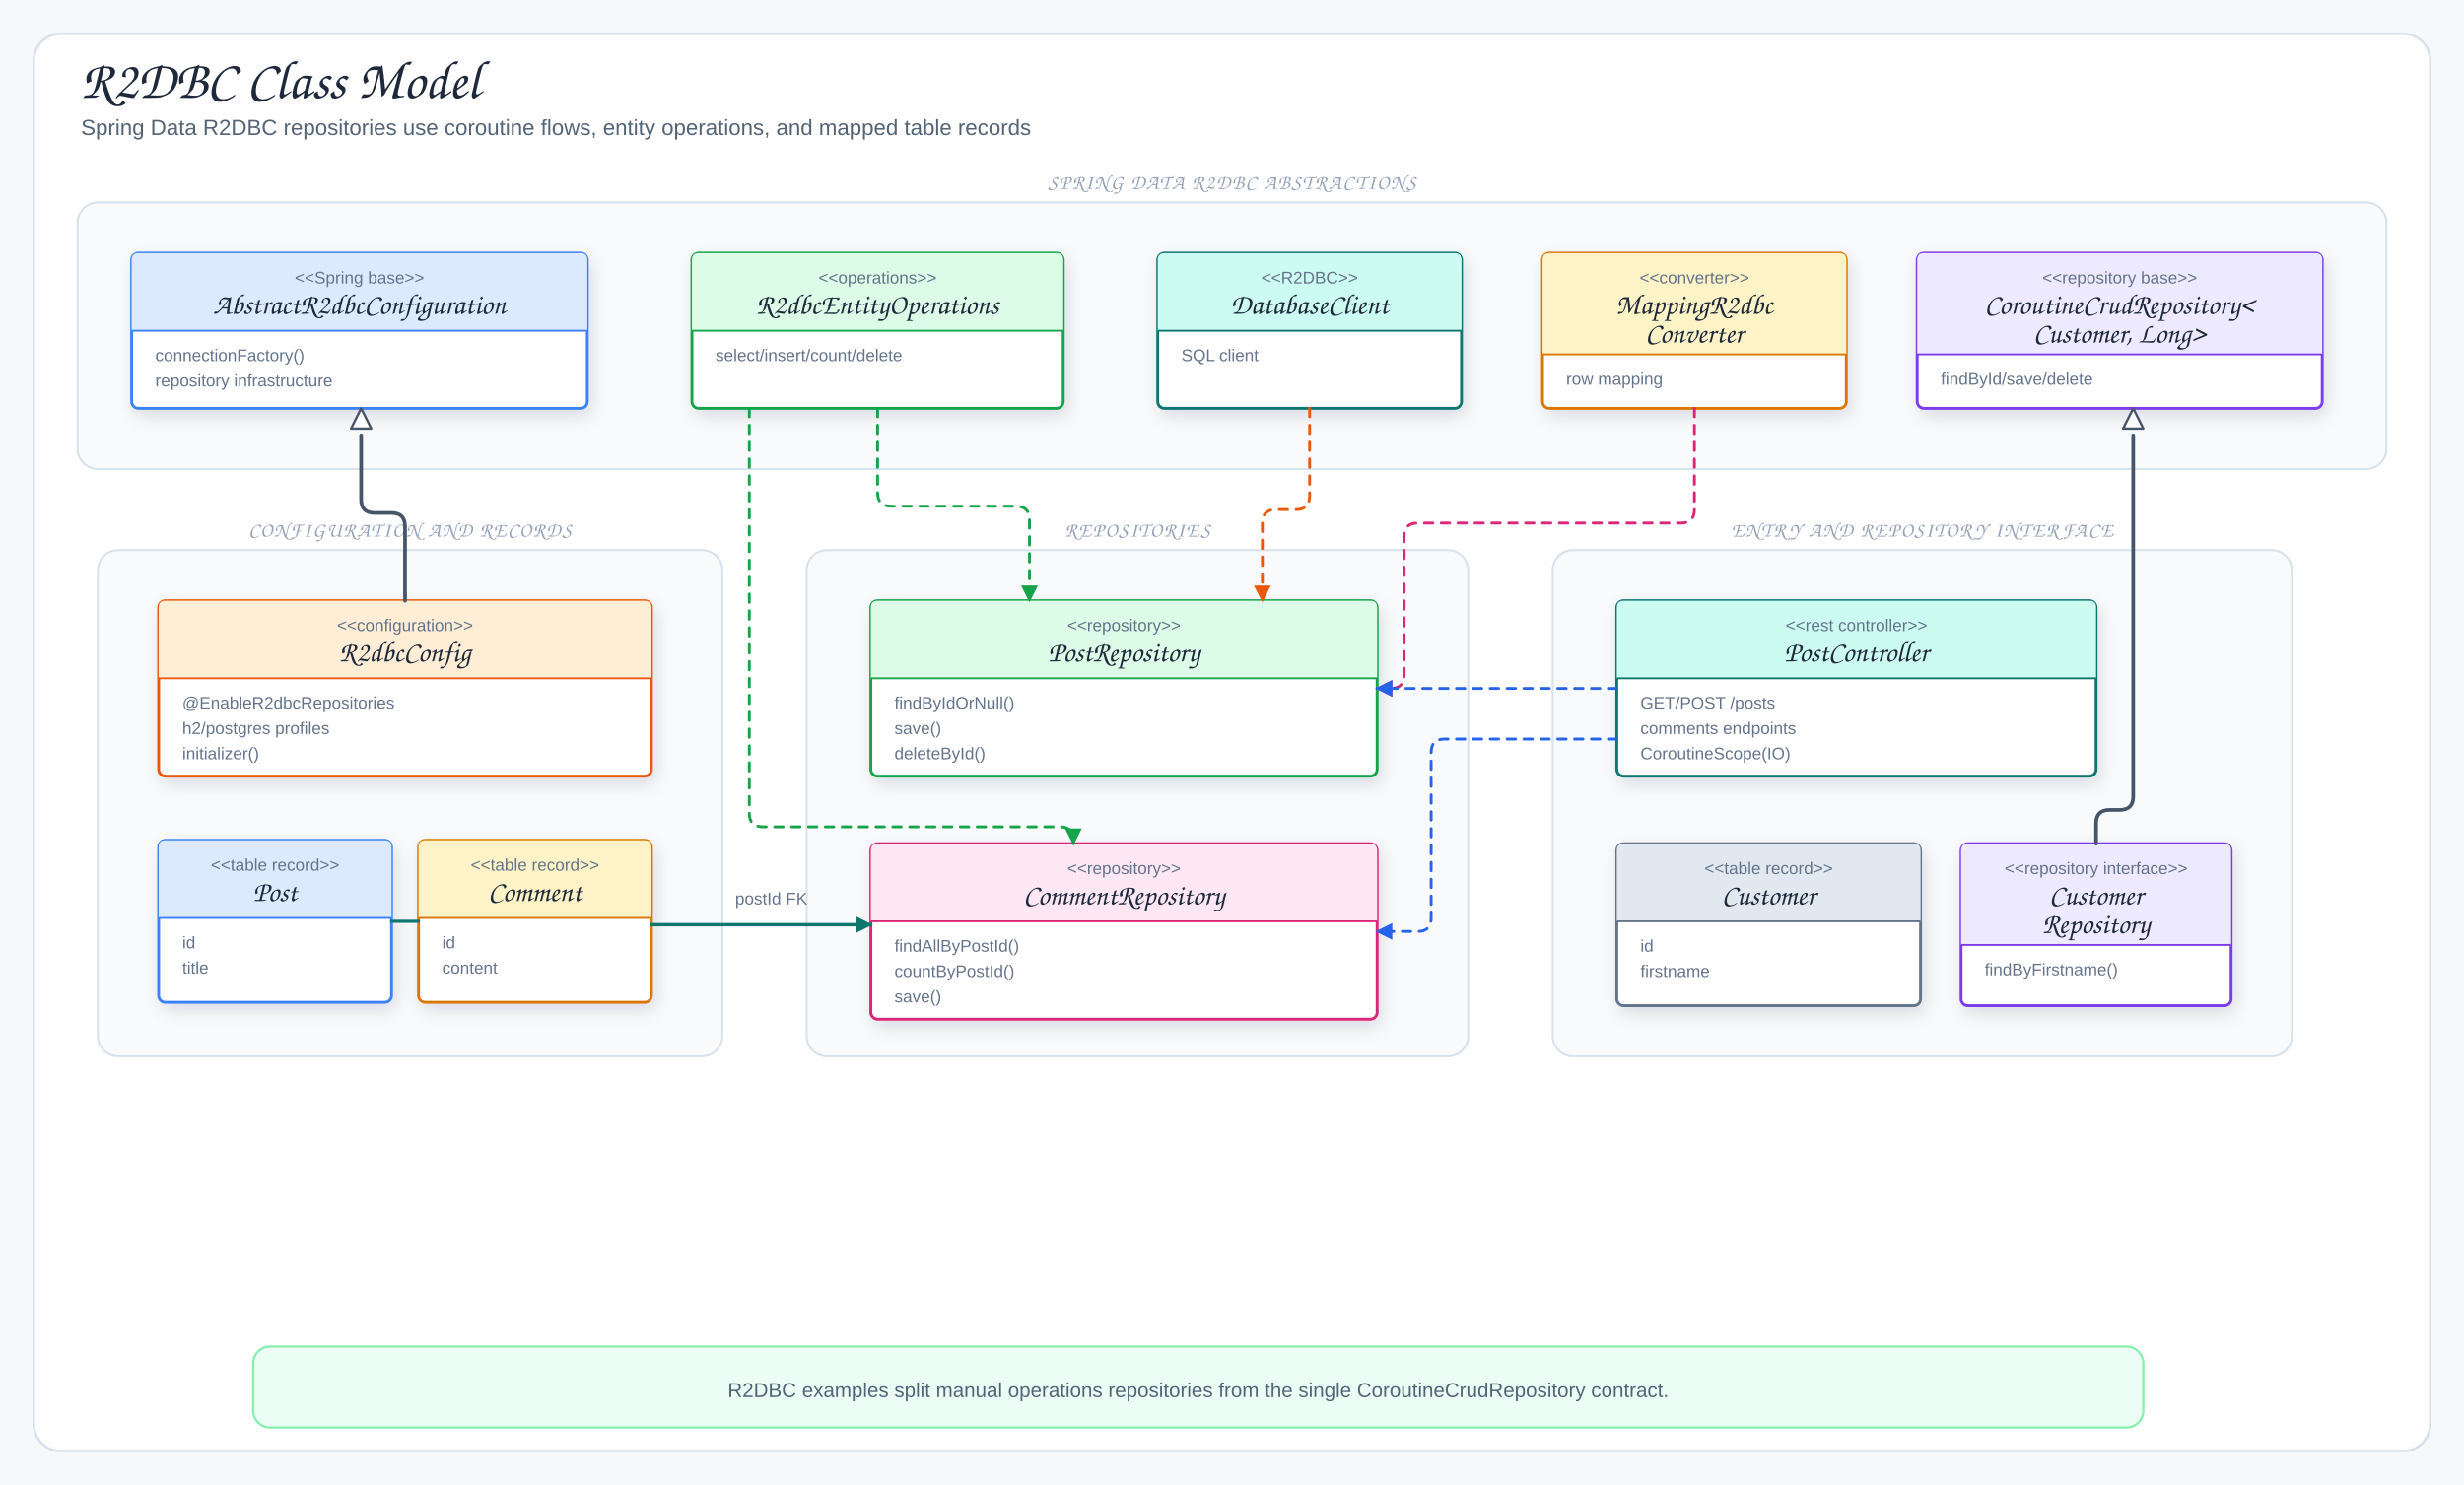
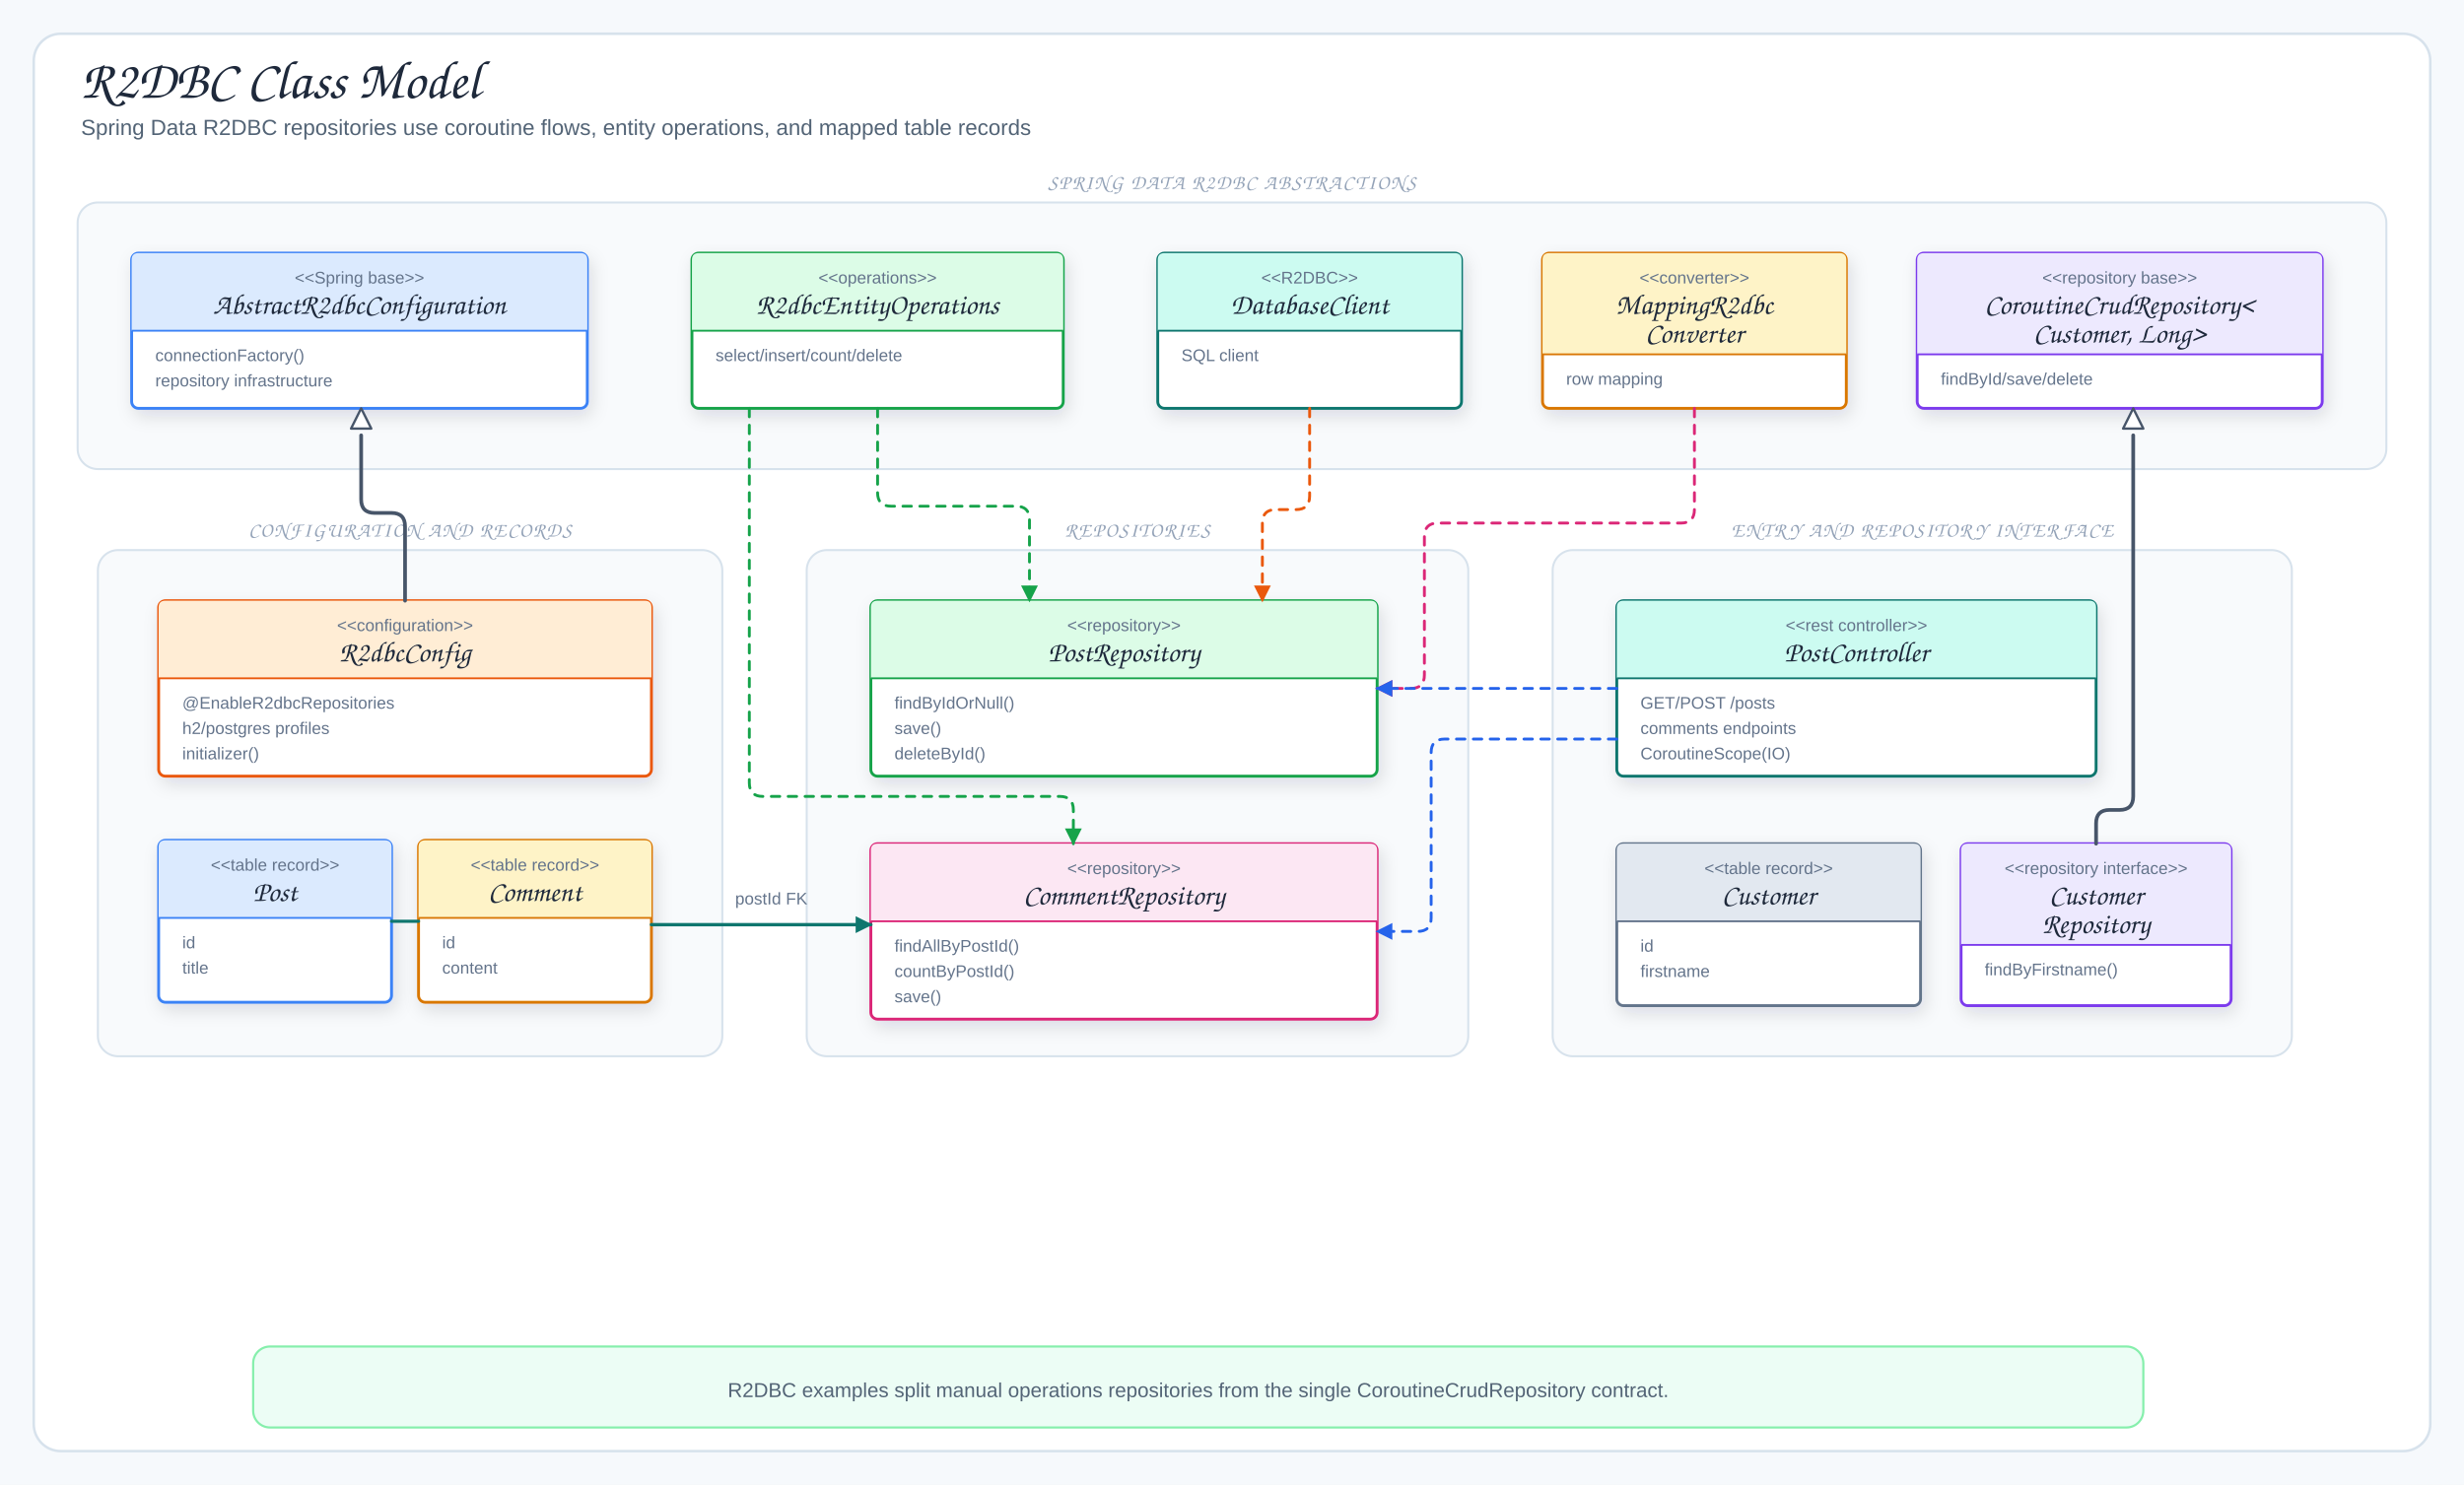
<svg xmlns="http://www.w3.org/2000/svg" viewBox="0 0 1460 880" width="1460" height="880" role="img" aria-label="R2DBC Class Model">
  <defs>
    <filter id="shadow" x="-10%" y="-10%" width="120%" height="130%">
      <feDropShadow dx="2" dy="4" stdDeviation="5" flood-color="#1f2937" flood-opacity="0.12" />
    </filter>
    <marker id="arrow" markerUnits="userSpaceOnUse" markerWidth="10" markerHeight="10" viewBox="0 0 10 10" refX="9" refY="5" orient="auto">
      <path stroke-dasharray="none" style="stroke-dasharray:none!important" d="M 0 0 L 10 5 L 0 10 Z" fill="#64748b" stroke="#64748b" stroke-width="0" />
    </marker>
    <marker id="arrowBlue" markerUnits="userSpaceOnUse" markerWidth="10" markerHeight="10" viewBox="0 0 10 10" refX="9" refY="5" orient="auto">
      <path stroke-dasharray="none" style="stroke-dasharray:none!important" d="M 0 0 L 10 5 L 0 10 Z" fill="#2563eb" stroke="#2563eb" stroke-width="0" />
    </marker>
    <marker id="arrowGreen" markerUnits="userSpaceOnUse" markerWidth="10" markerHeight="10" viewBox="0 0 10 10" refX="9" refY="5" orient="auto">
      <path stroke-dasharray="none" style="stroke-dasharray:none!important" d="M 0 0 L 10 5 L 0 10 Z" fill="#16a34a" stroke="#16a34a" stroke-width="0" />
    </marker>
    <marker id="arrowOrange" markerUnits="userSpaceOnUse" markerWidth="10" markerHeight="10" viewBox="0 0 10 10" refX="9" refY="5" orient="auto">
      <path stroke-dasharray="none" style="stroke-dasharray:none!important" d="M 0 0 L 10 5 L 0 10 Z" fill="#ea580c" stroke="#ea580c" stroke-width="0" />
    </marker>
    <marker id="arrowPink" markerUnits="userSpaceOnUse" markerWidth="10" markerHeight="10" viewBox="0 0 10 10" refX="9" refY="5" orient="auto">
      <path stroke-dasharray="none" style="stroke-dasharray:none!important" d="M 0 0 L 10 5 L 0 10 Z" fill="#db2777" stroke="#db2777" stroke-width="0" />
    </marker>
    <marker id="arrowPurple" markerUnits="userSpaceOnUse" markerWidth="10" markerHeight="10" viewBox="0 0 10 10" refX="9" refY="5" orient="auto">
      <path stroke-dasharray="none" style="stroke-dasharray:none!important" d="M 0 0 L 10 5 L 0 10 Z" fill="#7c3aed" stroke="#7c3aed" stroke-width="0" />
    </marker>
    <marker id="arrowTeal" markerUnits="userSpaceOnUse" markerWidth="10" markerHeight="10" viewBox="0 0 10 10" refX="9" refY="5" orient="auto">
      <path stroke-dasharray="none" style="stroke-dasharray:none!important" d="M 0 0 L 10 5 L 0 10 Z" fill="#0f766e" stroke="#0f766e" stroke-width="0" />
    </marker>
    <style>
.canvas{fill:#f6f9fc}.frame{fill:#fff;stroke:#d7e2ec;stroke-width:1.5}
.title{font-family:"Architects Daughter","Comic Sans MS",cursive;font-size:32px;fill:#1e293b}
.subtitle,.detail{font-family:"Comic Sans MS","Comic Sans","Comic Neue",Arial,sans-serif;fill:#536476}
.subtitle{font-size:13px}.detail{font-size:12px}.tiny{font-family:"Comic Sans MS","Comic Sans","Comic Neue",Arial,sans-serif;font-size:10px;fill:#64748b}
.label{font-family:"Architects Daughter","Comic Sans MS",cursive;font-size:17px;fill:#1e293b}
.panelTitle{font-family:"Architects Daughter","Comic Sans MS",cursive;font-size:12px;letter-spacing:.08em;fill:#94a3b8}
.card{stroke-width:1.7;filter:url(#shadow)}.panel{fill:#f8fafc;stroke:#d7e2ec;stroke-width:1.2}
.arrow{fill:none;stroke:#64748b;stroke-width:2;stroke-linecap:round;stroke-linejoin:round;marker-end:url(#arrow)}
.softArrow{fill:none;stroke:#94a3b8;stroke-width:1.35;stroke-dasharray:5 5;stroke-linecap:round;stroke-linejoin:round;marker-end:url(#arrow)}
.fkArrow{fill:none;stroke:#0f766e;stroke-width:2;stroke-linecap:round;stroke-linejoin:round;marker-end:url(#arrowTeal)}
.mapArrow{fill:none;stroke:#16a34a;stroke-width:1.7;stroke-dasharray:5 5;stroke-linecap:round;stroke-linejoin:round;marker-end:url(#arrowGreen)}
.sessionUse{fill:none;stroke:#7c3aed;stroke-width:1.7;stroke-dasharray:5 5;stroke-linecap:round;stroke-linejoin:round;marker-end:url(#arrowPurple)}
.repoUse{fill:none;stroke:#2563eb;stroke-width:1.7;stroke-dasharray:5 5;stroke-linecap:round;stroke-linejoin:round;marker-end:url(#arrowBlue)}
.opsUse{fill:none;stroke:#16a34a;stroke-width:1.7;stroke-dasharray:5 5;stroke-linecap:round;stroke-linejoin:round;marker-end:url(#arrowGreen)}
.clientUse{fill:none;stroke:#ea580c;stroke-width:1.7;stroke-dasharray:5 5;stroke-linecap:round;stroke-linejoin:round;marker-end:url(#arrowOrange)}
.converterUse{fill:none;stroke:#db2777;stroke-width:1.7;stroke-dasharray:5 5;stroke-linecap:round;stroke-linejoin:round;marker-end:url(#arrowPink)}
.lifeline{fill:none;stroke:#94a3b8;stroke-width:1.5;stroke-dasharray:5 5;stroke-linecap:round;stroke-linejoin:round}
.inherit{fill:none;stroke:#475569;stroke-width:2.2;stroke-linecap:round;stroke-linejoin:round}
.inheritHead{fill:#fff;stroke:#475569;stroke-width:1.4;stroke-dasharray:none;style:stroke-dasharray:none!important;stroke-linejoin:round}
.assoc{fill:none;stroke:#0f766e;stroke-width:1.9;stroke-linecap:round;stroke-linejoin:round}
</style>
  </defs>
  <rect width="1460" height="880" class="canvas" />
  <rect x="20" y="20" width="1420" height="840" rx="16" class="frame" />
  <text x="48" y="58" class="title">R2DBC Class Model</text>
  <text x="48" y="80" class="subtitle">Spring Data R2DBC repositories use coroutine flows, entity operations, and mapped table records</text>
  <rect x="46" y="120" width="1368" height="158" rx="12" class="panel" />
  <text x="730" y="112" class="panelTitle" text-anchor="middle">SPRING DATA R2DBC ABSTRACTIONS</text>
  <rect x="78" y="150" width="270" height="92" rx="4" fill="#fff" stroke="#3b82f6" class="card" />
  <path d="M78,196 L78,154 Q78,150 82,150 L344,150 Q348,150 348,154 L348,196 Z" fill="#dbeafe" />
  <text x="213" y="168" class="tiny" text-anchor="middle">&lt;&lt;Spring base&gt;&gt;</text>
  <text x="213" y="186" class="label" text-anchor="middle">AbstractR2dbcConfiguration</text>
  <path d="M78,196 H348" stroke="#3b82f6" stroke-width="1.1" />
  <text x="92" y="214" class="tiny">connectionFactory()</text>
  <text x="92" y="229" class="tiny">repository infrastructure</text>
  <rect x="410" y="150" width="220" height="92" rx="4" fill="#fff" stroke="#16a34a" class="card" />
  <path d="M410,196 L410,154 Q410,150 414,150 L626,150 Q630,150 630,154 L630,196 Z" fill="#dcfce7" />
  <text x="520" y="168" class="tiny" text-anchor="middle">&lt;&lt;operations&gt;&gt;</text>
  <text x="520" y="186" class="label" text-anchor="middle">R2dbcEntityOperations</text>
  <path d="M410,196 H630" stroke="#16a34a" stroke-width="1.1" />
  <text x="424" y="214" class="tiny">select/insert/count/delete</text>
  <rect x="686" y="150" width="180" height="92" rx="4" fill="#fff" stroke="#0f766e" class="card" />
  <path d="M686,196 L686,154 Q686,150 690,150 L862,150 Q866,150 866,154 L866,196 Z" fill="#ccfbf1" />
  <text x="776" y="168" class="tiny" text-anchor="middle">&lt;&lt;R2DBC&gt;&gt;</text>
  <text x="776" y="186" class="label" text-anchor="middle">DatabaseClient</text>
  <path d="M686,196 H866" stroke="#0f766e" stroke-width="1.1" />
  <text x="700" y="214" class="tiny">SQL client</text>
  <rect x="914" y="150" width="180" height="92" rx="4" fill="#fff" stroke="#d97706" class="card" />
  <path d="M914,210 L914,154 Q914,150 918,150 L1090,150 Q1094,150 1094,154 L1094,210 Z" fill="#fef3c7" />
  <text x="1004" y="168" class="tiny" text-anchor="middle">&lt;&lt;converter&gt;&gt;</text>
  <text x="1004" y="186" class="label" text-anchor="middle">MappingR2dbc</text>
  <text x="1004" y="203" class="label" text-anchor="middle">Converter</text>
  <path d="M914,210 H1094" stroke="#d97706" stroke-width="1.1" />
  <text x="928" y="228" class="tiny">row mapping</text>
  <rect x="1136" y="150" width="240" height="92" rx="4" fill="#fff" stroke="#7c3aed" class="card" />
  <path d="M1136,210 L1136,154 Q1136,150 1140,150 L1372,150 Q1376,150 1376,154 L1376,210 Z" fill="#ede9fe" />
  <text x="1256" y="168" class="tiny" text-anchor="middle">&lt;&lt;repository base&gt;&gt;</text>
  <text x="1256" y="186" class="label" text-anchor="middle">CoroutineCrudRepository&lt;</text>
  <text x="1256" y="203" class="label" text-anchor="middle">Customer, Long&gt;</text>
  <path d="M1136,210 H1376" stroke="#7c3aed" stroke-width="1.1" />
  <text x="1150" y="228" class="tiny">findById/save/delete</text>
  <rect x="58" y="326" width="370" height="300" rx="12" class="panel" />
  <text x="243" y="318" class="panelTitle" text-anchor="middle">CONFIGURATION AND RECORDS</text>
  <rect x="94" y="356" width="292" height="104" rx="4" fill="#fff" stroke="#ea580c" class="card" />
  <path d="M94,402 L94,360 Q94,356 98,356 L382,356 Q386,356 386,360 L386,402 Z" fill="#ffedd5" />
  <text x="240" y="374" class="tiny" text-anchor="middle">&lt;&lt;configuration&gt;&gt;</text>
  <text x="240" y="392" class="label" text-anchor="middle">R2dbcConfig</text>
  <path d="M94,402 H386" stroke="#ea580c" stroke-width="1.1" />
  <text x="108" y="420" class="tiny">@EnableR2dbcRepositories</text>
  <text x="108" y="435" class="tiny">h2/postgres profiles</text>
  <text x="108" y="450" class="tiny">initializer()</text>
  <rect x="94" y="498" width="138" height="96" rx="4" fill="#fff" stroke="#3b82f6" class="card" />
  <path d="M94,544 L94,502 Q94,498 98,498 L228,498 Q232,498 232,502 L232,544 Z" fill="#dbeafe" />
  <text x="163" y="516" class="tiny" text-anchor="middle">&lt;&lt;table record&gt;&gt;</text>
  <text x="163" y="534" class="label" text-anchor="middle">Post</text>
  <path d="M94,544 H232" stroke="#3b82f6" stroke-width="1.1" />
  <text x="108" y="562" class="tiny">id</text>
  <text x="108" y="577" class="tiny">title</text>
  <rect x="248" y="498" width="138" height="96" rx="4" fill="#fff" stroke="#d97706" class="card" />
  <path d="M248,544 L248,502 Q248,498 252,498 L382,498 Q386,498 386,502 L386,544 Z" fill="#fef3c7" />
  <text x="317" y="516" class="tiny" text-anchor="middle">&lt;&lt;table record&gt;&gt;</text>
  <text x="317" y="534" class="label" text-anchor="middle">Comment</text>
  <path d="M248,544 H386" stroke="#d97706" stroke-width="1.1" />
  <text x="262" y="562" class="tiny">id</text>
  <text x="262" y="577" class="tiny">content</text>
  <path d="M240,356 L240,312 Q240,304 232,304 L222,304 Q214,304 214,296 L214,258" class="inherit" />
  <path d="M214,242 L208,254 L220,254 Z" class="inheritHead" stroke-dasharray="none" style="stroke-dasharray:none!important" />
  <rect x="478" y="326" width="392" height="300" rx="12" class="panel" />
  <text x="674" y="318" class="panelTitle" text-anchor="middle">REPOSITORIES</text>
  <rect x="516" y="356" width="300" height="104" rx="4" fill="#fff" stroke="#16a34a" class="card" />
  <path d="M516,402 L516,360 Q516,356 520,356 L812,356 Q816,356 816,360 L816,402 Z" fill="#dcfce7" />
  <text x="666" y="374" class="tiny" text-anchor="middle">&lt;&lt;repository&gt;&gt;</text>
  <text x="666" y="392" class="label" text-anchor="middle">PostRepository</text>
  <path d="M516,402 H816" stroke="#16a34a" stroke-width="1.1" />
  <text x="530" y="420" class="tiny">findByIdOrNull()</text>
  <text x="530" y="435" class="tiny">save()</text>
  <text x="530" y="450" class="tiny">deleteById()</text>
  <rect x="516" y="500" width="300" height="104" rx="4" fill="#fff" stroke="#db2777" class="card" />
  <path d="M516,546 L516,504 Q516,500 520,500 L812,500 Q816,500 816,504 L816,546 Z" fill="#fce7f3" />
  <text x="666" y="518" class="tiny" text-anchor="middle">&lt;&lt;repository&gt;&gt;</text>
  <text x="666" y="536" class="label" text-anchor="middle">CommentRepository</text>
  <path d="M516,546 H816" stroke="#db2777" stroke-width="1.1" />
  <text x="530" y="564" class="tiny">findAllByPostId()</text>
  <text x="530" y="579" class="tiny">countByPostId()</text>
  <text x="530" y="594" class="tiny">save()</text>
  <path d="M520,242 L520,292 Q520,300 528,300 L602,300 Q610,300 610,308 L610,356" class="opsUse edge" />
-   <path d="M444,242 L444,482 Q444,490 452,490 L628,490 Q636,490 636,498 L636,500" class="opsUse edge" />
+   <path d="M444,242 L444,464 Q444,472 452,472 L628,472 Q636,472 636,480 L636,500" class="opsUse edge" />
  <path d="M776,242 L776,294 Q776,302 768,302 L756,302 Q748,302 748,310 L748,356" class="clientUse edge" />
-   <path d="M1004,242 L1004,302 Q1004,310 996,310 L840,310 Q832,310 832,318 L832,400 Q832,408 824,408 L816,408" class="converterUse edge" />
+   <path d="M1004,242 L1004,302 Q1004,310 996,310 L852,310 Q844,310 844,318 L844,400 Q844,408 836,408 L816,408" class="converterUse edge" />
  <rect x="920" y="326" width="438" height="300" rx="12" class="panel" />
  <text x="1139" y="318" class="panelTitle" text-anchor="middle">ENTRY AND REPOSITORY INTERFACE</text>
  <rect x="958" y="356" width="284" height="104" rx="4" fill="#fff" stroke="#0f766e" class="card" />
  <path d="M958,402 L958,360 Q958,356 962,356 L1238,356 Q1242,356 1242,360 L1242,402 Z" fill="#ccfbf1" />
  <text x="1100" y="374" class="tiny" text-anchor="middle">&lt;&lt;rest controller&gt;&gt;</text>
  <text x="1100" y="392" class="label" text-anchor="middle">PostController</text>
  <path d="M958,402 H1242" stroke="#0f766e" stroke-width="1.1" />
  <text x="972" y="420" class="tiny">GET/POST /posts</text>
  <text x="972" y="435" class="tiny">comments endpoints</text>
  <text x="972" y="450" class="tiny">CoroutineScope(IO)</text>
  <rect x="958" y="500" width="180" height="96" rx="4" fill="#fff" stroke="#64748b" class="card" />
  <path d="M958,546 L958,504 Q958,500 962,500 L1134,500 Q1138,500 1138,504 L1138,546 Z" fill="#e2e8f0" />
  <text x="1048" y="518" class="tiny" text-anchor="middle">&lt;&lt;table record&gt;&gt;</text>
  <text x="1048" y="536" class="label" text-anchor="middle">Customer</text>
  <path d="M958,546 H1138" stroke="#64748b" stroke-width="1.1" />
  <text x="972" y="564" class="tiny">id</text>
  <text x="972" y="579" class="tiny">firstname</text>
  <rect x="1162" y="500" width="160" height="96" rx="4" fill="#fff" stroke="#7c3aed" class="card" />
  <path d="M1162,560 L1162,504 Q1162,500 1166,500 L1318,500 Q1322,500 1322,504 L1322,560 Z" fill="#ede9fe" />
  <text x="1242" y="518" class="tiny" text-anchor="middle">&lt;&lt;repository interface&gt;&gt;</text>
  <text x="1242" y="536" class="label" text-anchor="middle">Customer</text>
  <text x="1242" y="553" class="label" text-anchor="middle">Repository</text>
  <path d="M1162,560 H1322" stroke="#7c3aed" stroke-width="1.1" />
  <text x="1176" y="578" class="tiny">findByFirstname()</text>
  <path d="M1242,500 L1242,488 Q1242,480 1250,480 L1256,480 Q1264,480 1264,472 L1264,258" class="inherit" />
  <path d="M1264,242 L1258,254 L1270,254 Z" class="inheritHead" stroke-dasharray="none" style="stroke-dasharray:none!important" />
  <path d="M958,408 L816,408" class="repoUse edge" />
  <path d="M958,438 L856,438 Q848,438 848,446 L848,544 Q848,552 840,552 L816,552" class="repoUse edge" />
  <path d="M386,548 L516,548" class="fkArrow edge" />
  <text x="457" y="536" class="tiny" text-anchor="middle">postId FK</text>
  <path d="M232,546 L248,546" class="assoc" />
  <rect x="150" y="798" width="1120" height="48" rx="10" fill="#ecfdf5" stroke="#86efac" stroke-width="1.3" />
  <text x="710" y="828" class="detail" text-anchor="middle">R2DBC examples split manual operations repositories from the single CoroutineCrudRepository contract.</text>
</svg>
